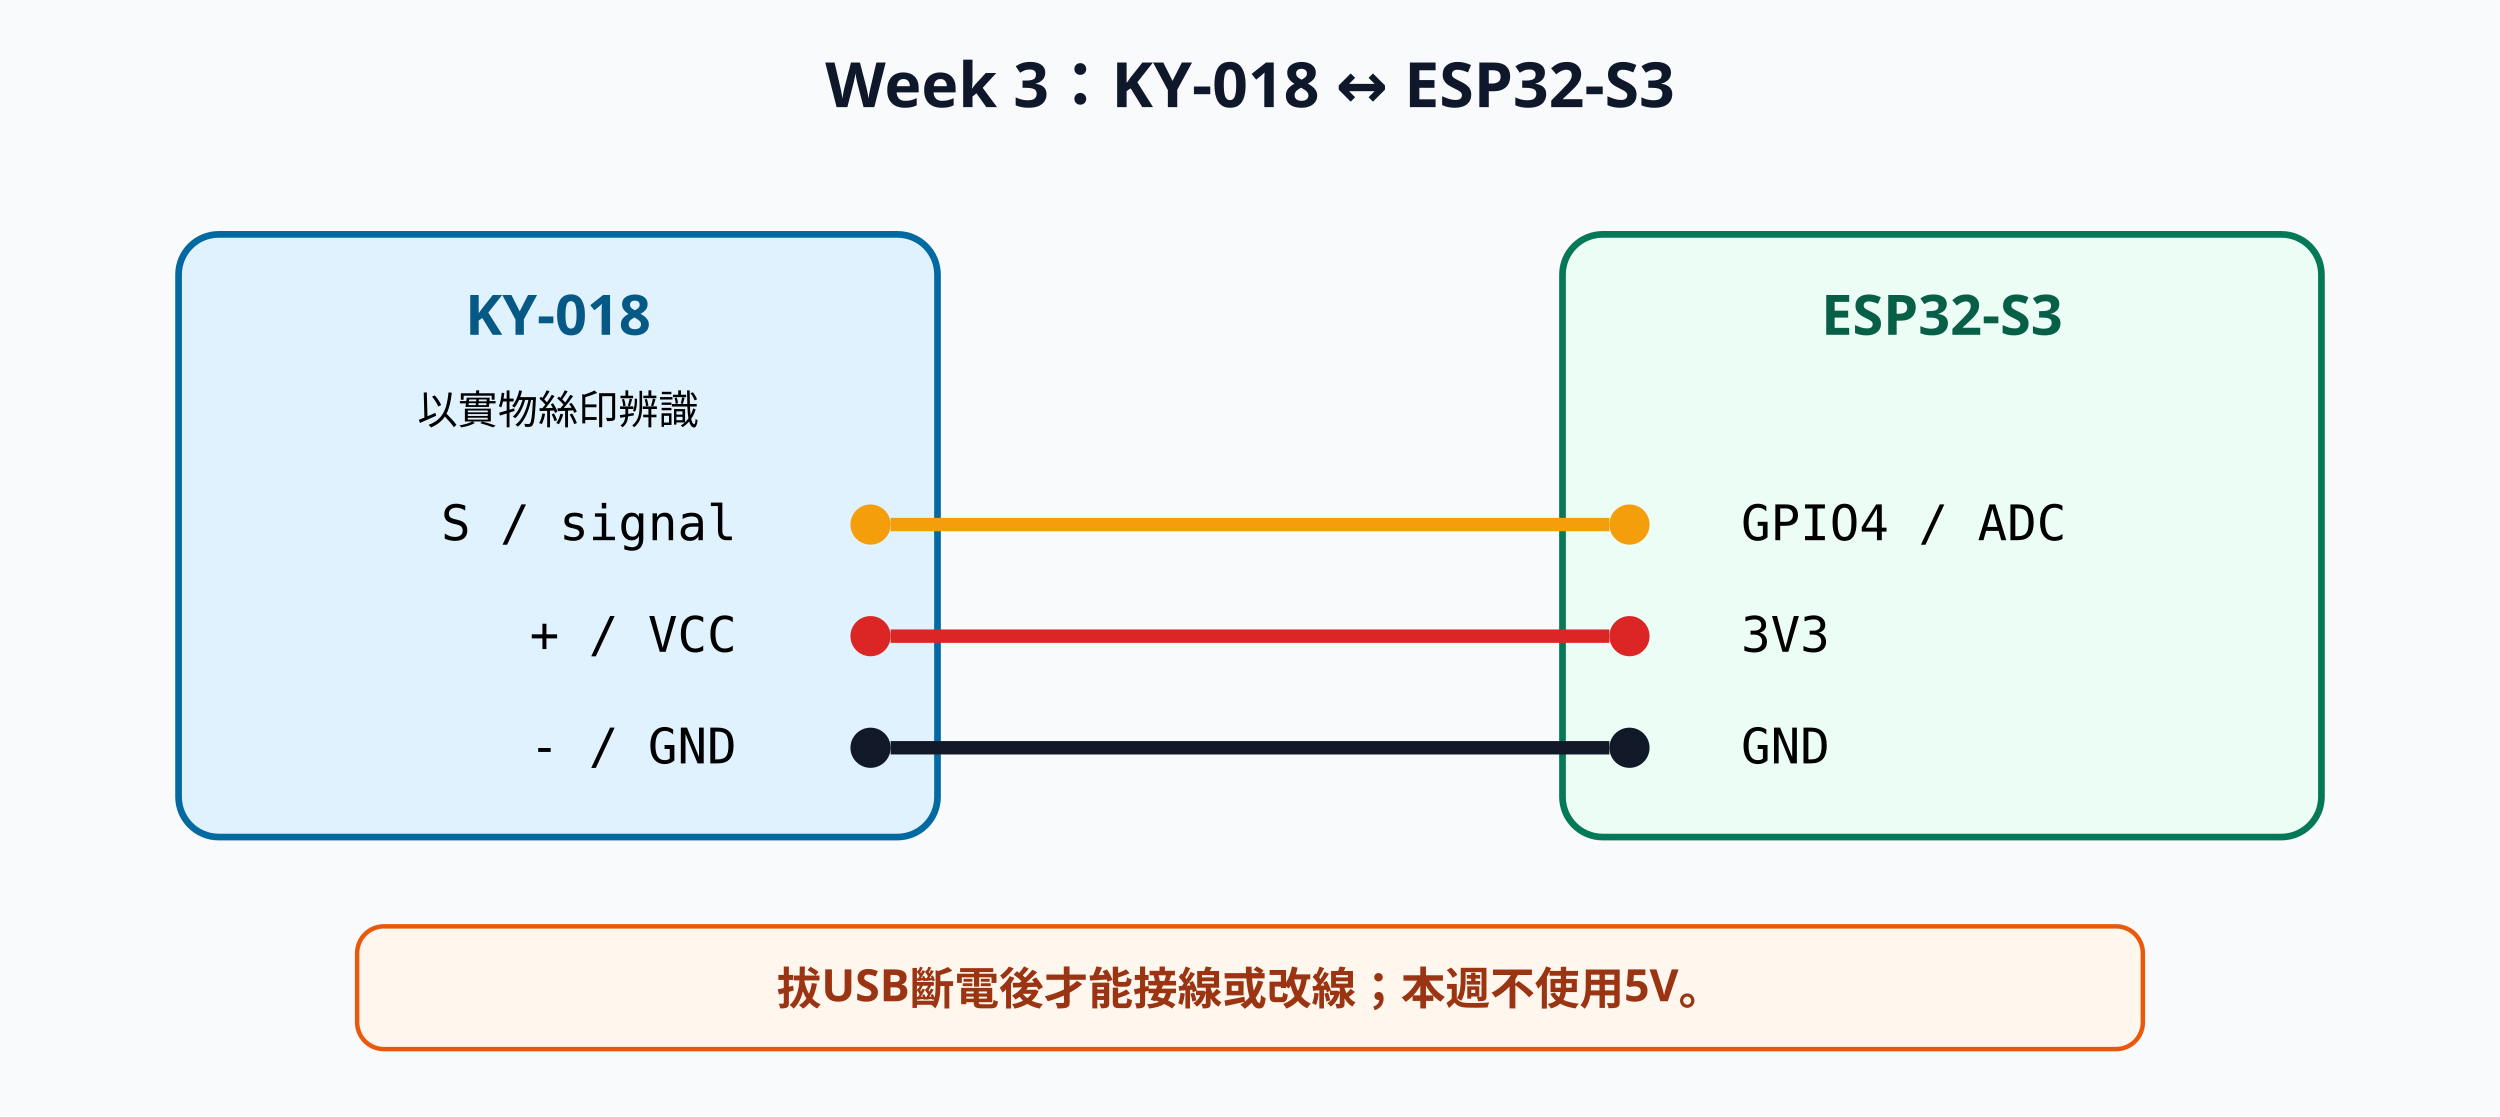
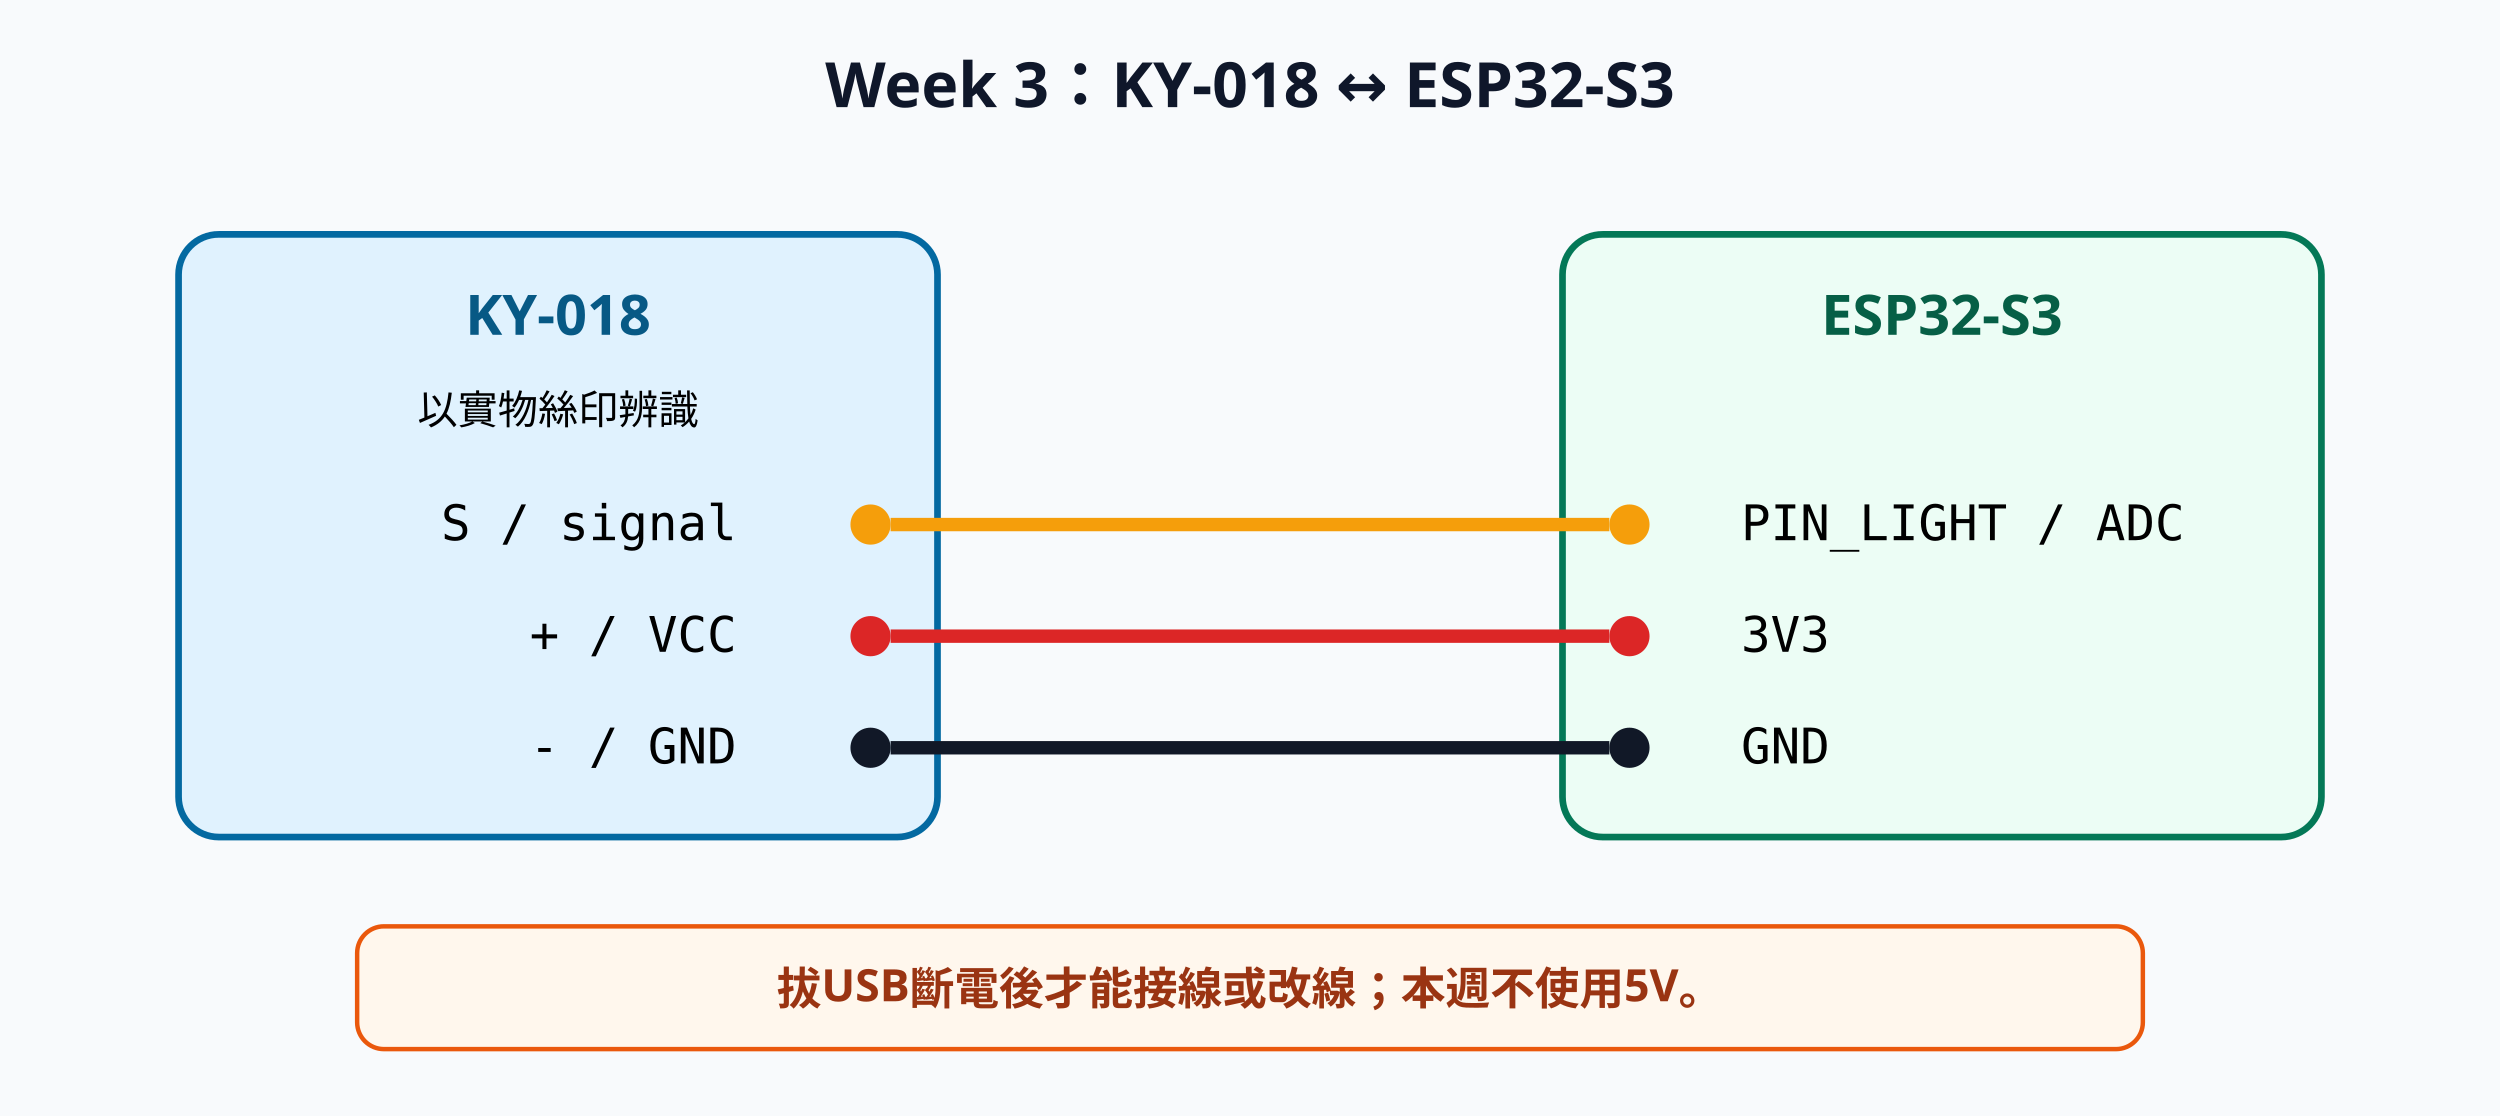
<svg xmlns="http://www.w3.org/2000/svg" width="1120" height="500" viewBox="0 0 1120 500" role="img" aria-labelledby="title desc">
  <rect width="1120" height="500" fill="#f8fafc" />
  <text x="560" y="48" text-anchor="middle" font-family="sans-serif" font-size="28" font-weight="700" fill="#0f172a">Week 3：KY-018 ↔ ESP32-S3</text>
  <rect x="80" y="105" width="340" height="270" rx="18" fill="#e0f2fe" stroke="#0369a1" stroke-width="3" />
  <text x="250" y="150" text-anchor="middle" font-family="sans-serif" font-size="25" font-weight="700" fill="#075985">KY-018</text>
  <text x="250" y="190" text-anchor="middle" font-family="sans-serif" font-size="18">以實物絲印辨識</text>
  <circle cx="390" cy="235" r="9" fill="#f59e0b" />
  <text x="330" y="242" text-anchor="end" font-family="monospace" font-size="22">S / signal</text>
  <circle cx="390" cy="285" r="9" fill="#dc2626" />
  <text x="330" y="292" text-anchor="end" font-family="monospace" font-size="22">+ / VCC</text>
  <circle cx="390" cy="335" r="9" fill="#111827" />
  <text x="330" y="342" text-anchor="end" font-family="monospace" font-size="22">- / GND</text>
  <rect x="700" y="105" width="340" height="270" rx="18" fill="#ecfdf5" stroke="#047857" stroke-width="3" />
  <text x="870" y="150" text-anchor="middle" font-family="sans-serif" font-size="25" font-weight="700" fill="#065f46">ESP32-S3</text>
  <circle cx="730" cy="235" r="9" fill="#f59e0b" />
-   <text x="780" y="242" font-family="monospace" font-size="22">GPIO4 / ADC</text>
+   <text x="780" y="242" font-family="monospace" font-size="22">PIN_LIGHT / ADC</text>
  <circle cx="730" cy="285" r="9" fill="#dc2626" />
  <text x="780" y="292" font-family="monospace" font-size="22">3V3</text>
  <circle cx="730" cy="335" r="9" fill="#111827" />
  <text x="780" y="342" font-family="monospace" font-size="22">GND</text>
  <line x1="399" y1="235" x2="721" y2="235" stroke="#f59e0b" stroke-width="6" />
  <line x1="399" y1="285" x2="721" y2="285" stroke="#dc2626" stroke-width="6" />
  <line x1="399" y1="335" x2="721" y2="335" stroke="#111827" stroke-width="6" />
  <rect x="160" y="415" width="800" height="55" rx="12" fill="#fff7ed" stroke="#ea580c" stroke-width="2" />
  <text x="560" y="450" text-anchor="middle" font-family="sans-serif" font-size="20" font-weight="700" fill="#9a3412">拔USB斷電後才能接線或改線；本週不使用5V。</text>
</svg>
